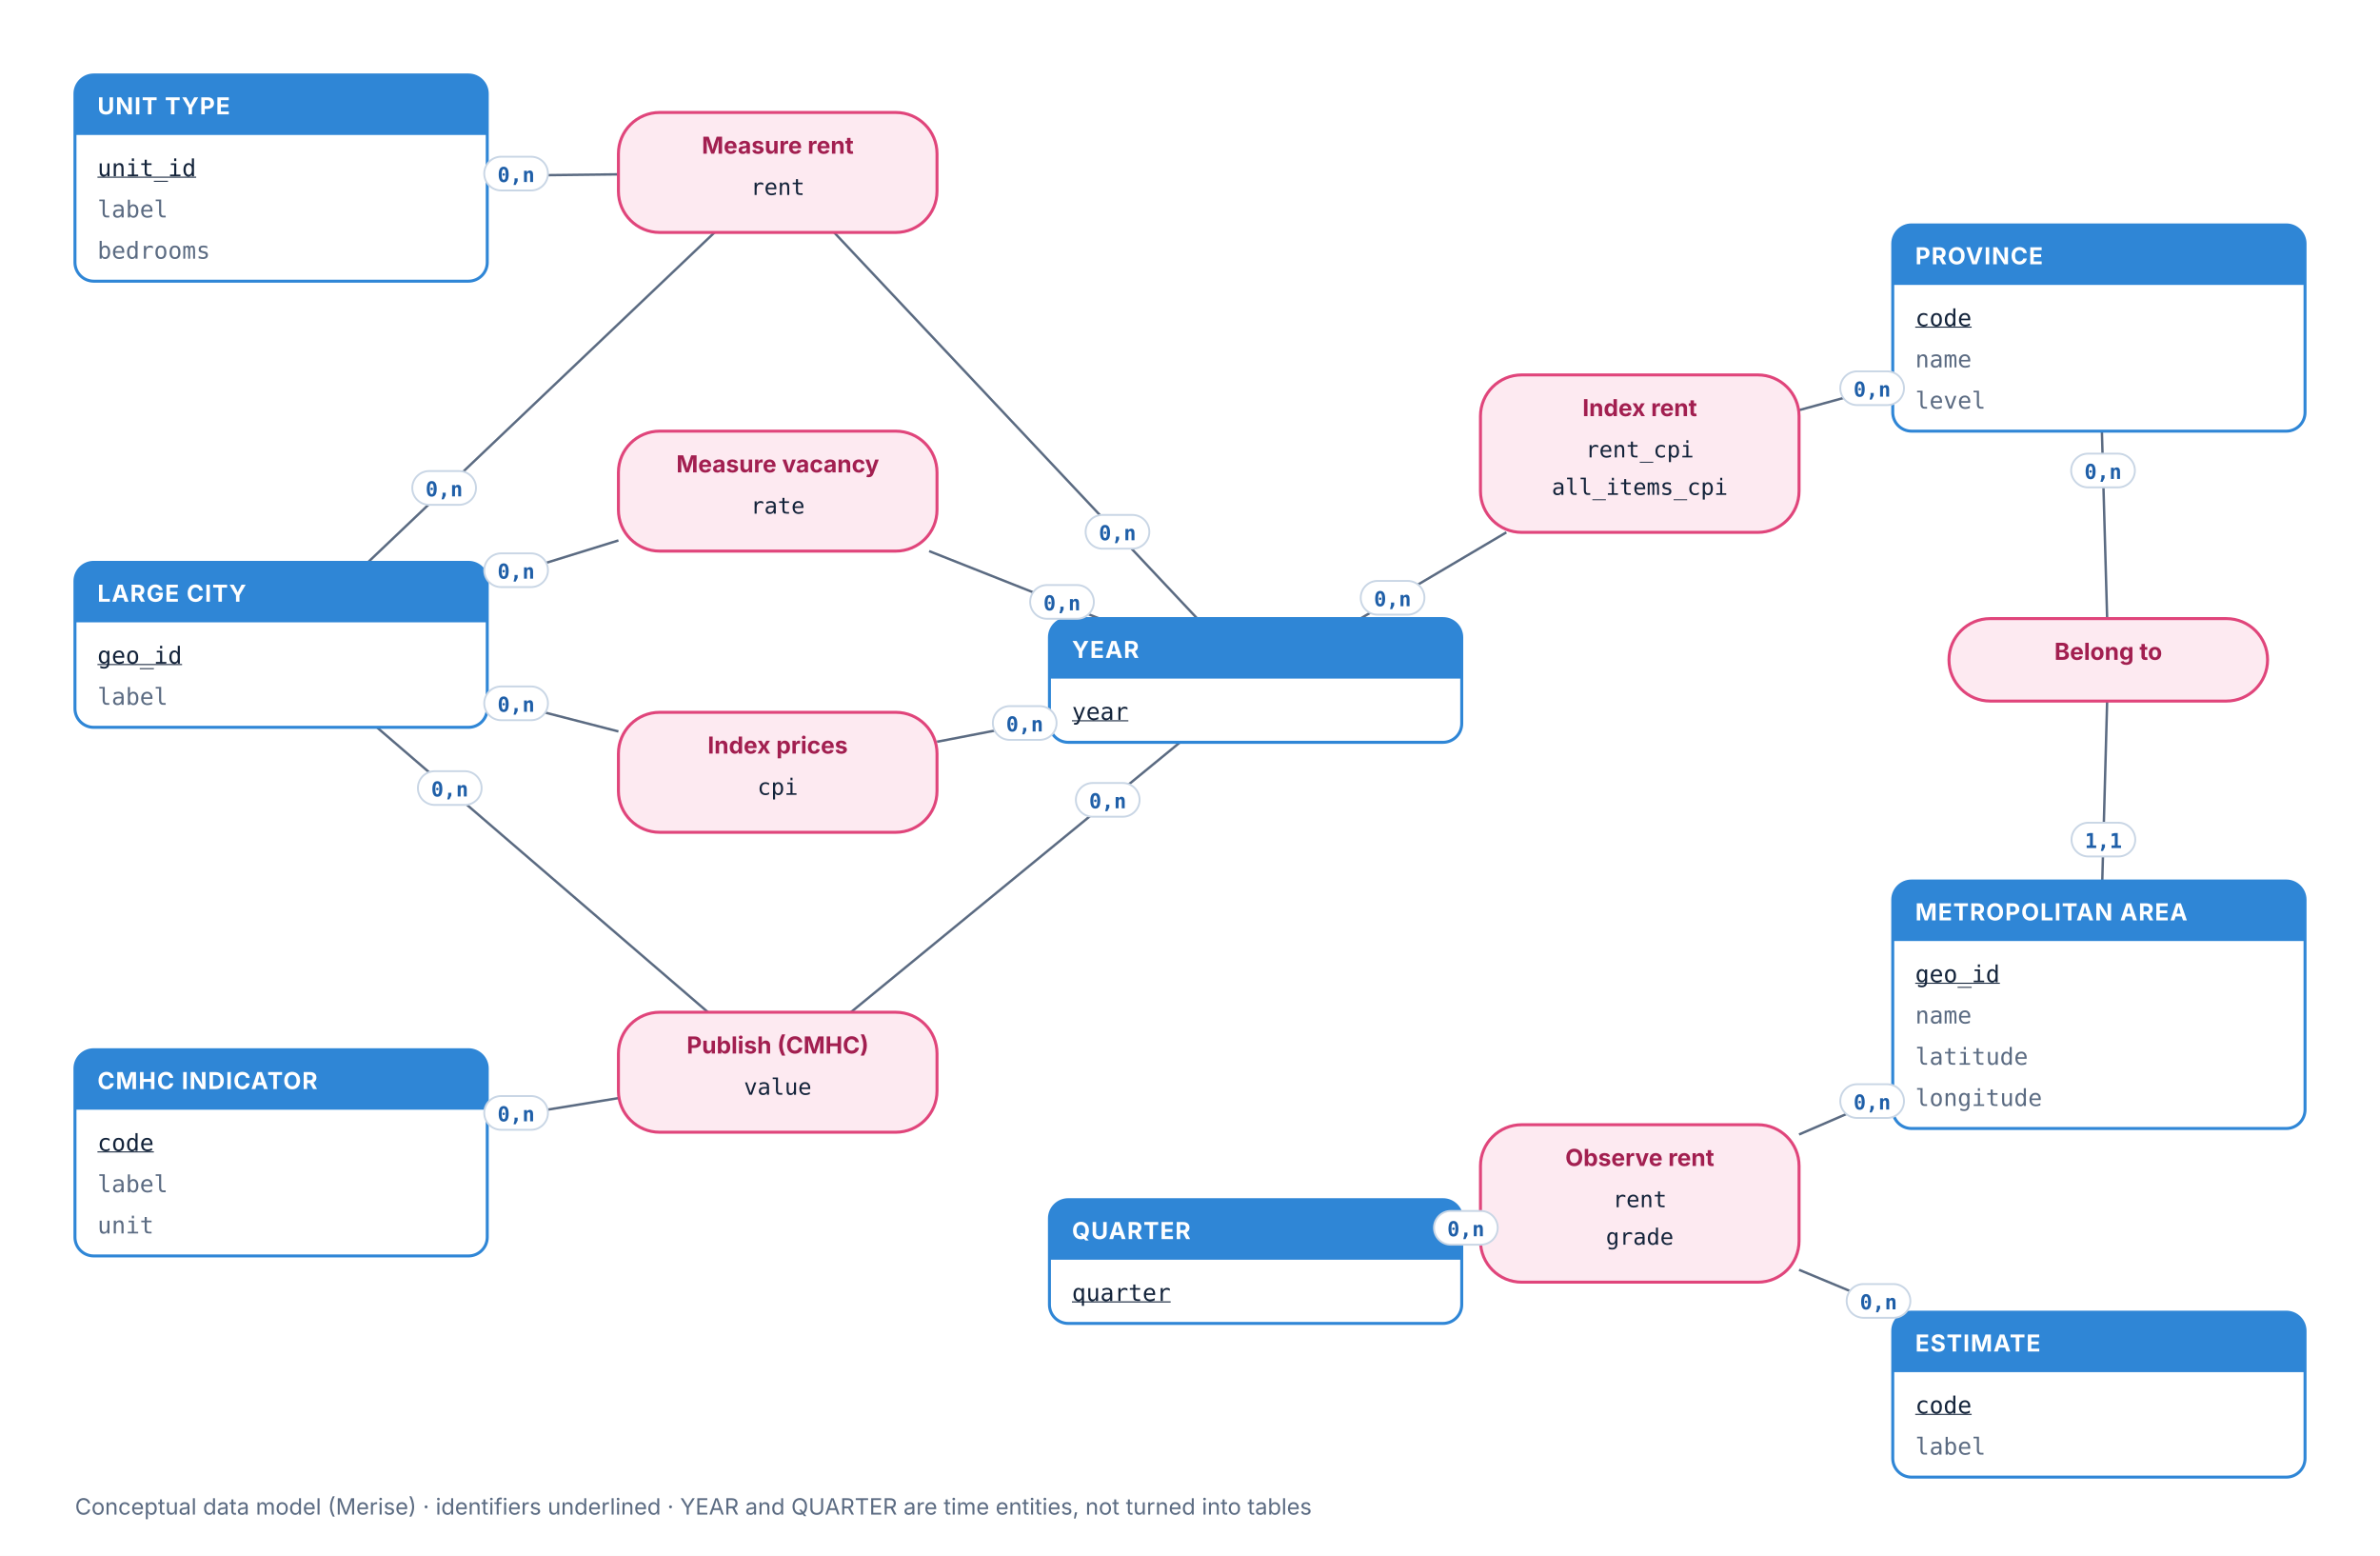
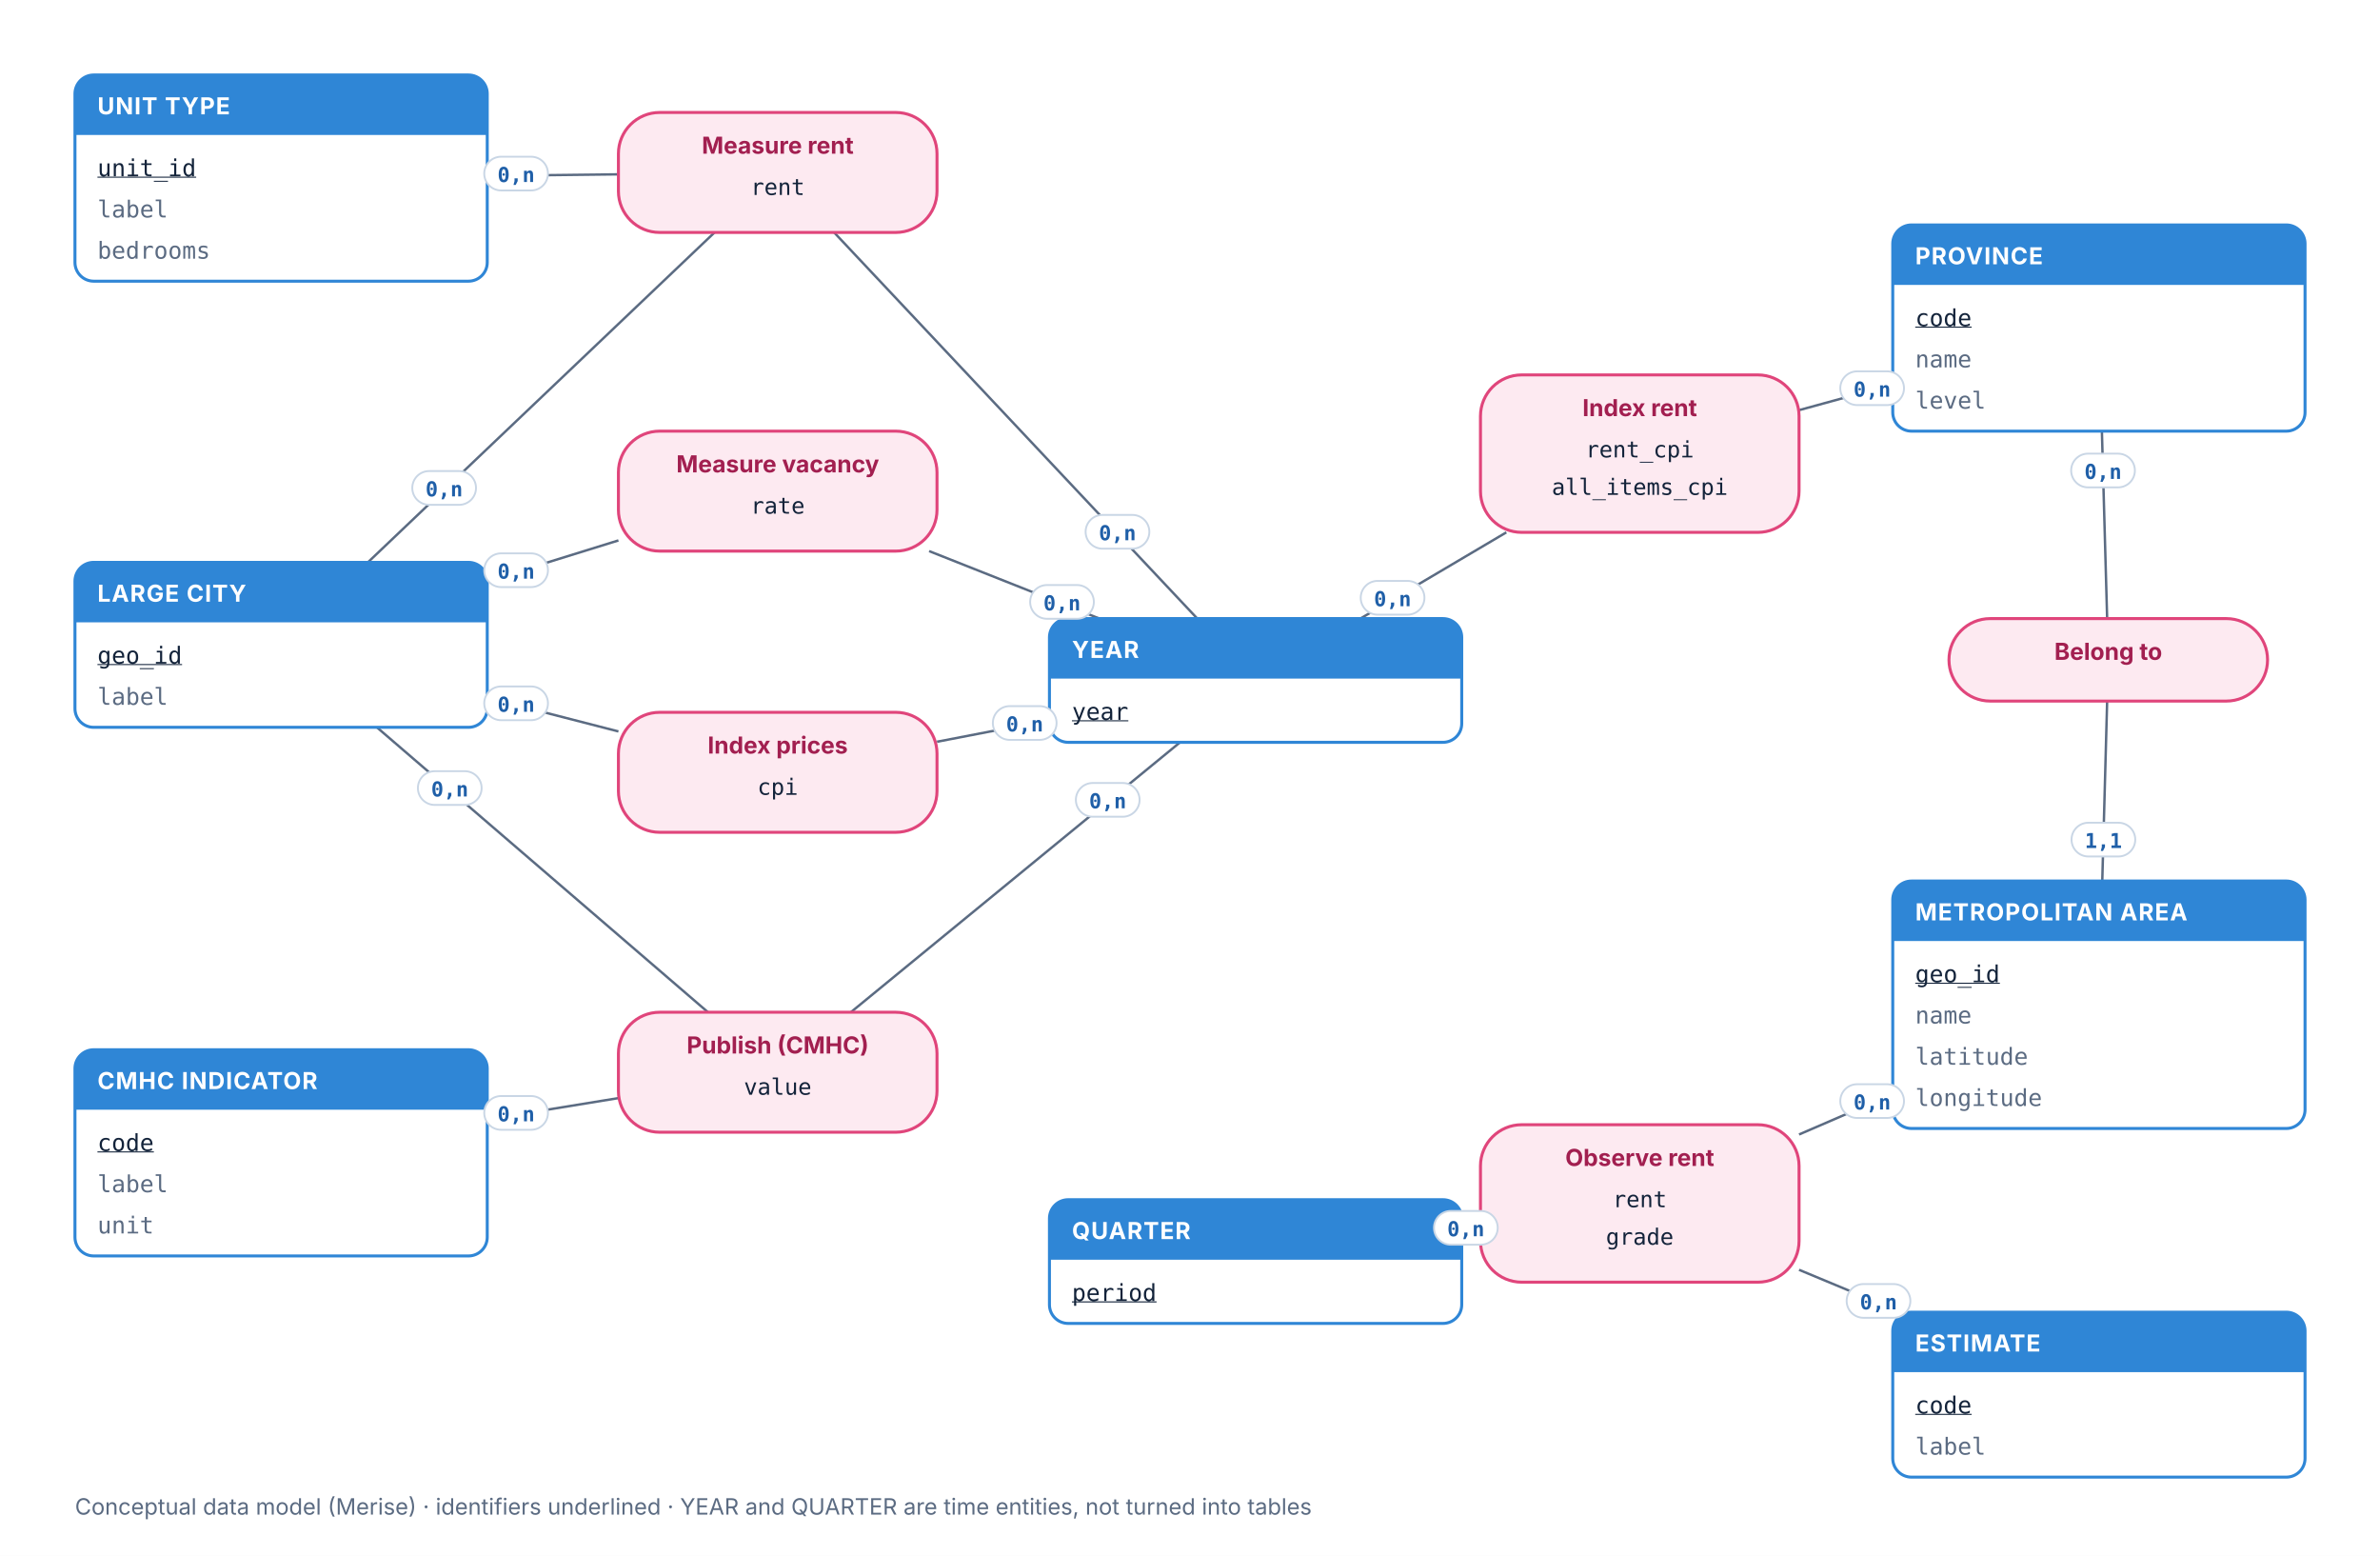
<svg xmlns="http://www.w3.org/2000/svg" viewBox="0 0 1270 830" width="1270" height="830" font-family="Inter, 'Helvetica Neue', Arial, sans-serif">
  <rect width="1270" height="830" fill="#ffffff" />
  <text x="40" y="808" font-size="12" fill="#5b6b82">Conceptual data model (Merise) · identifiers underlined · YEAR and QUARTER are time entities, not turned into tables</text>
  <line x1="330.0" y1="93.0" x2="260.0" y2="93.8" stroke="#5b6b82" stroke-width="1.3" />
  <line x1="381.3" y1="124.0" x2="196.3" y2="300.0" stroke="#5b6b82" stroke-width="1.3" />
  <line x1="445.1" y1="124.0" x2="638.9" y2="330.0" stroke="#5b6b82" stroke-width="1.3" />
  <line x1="330.0" y1="288.3" x2="260.0" y2="310.0" stroke="#5b6b82" stroke-width="1.3" />
  <line x1="495.8" y1="294.0" x2="586.7" y2="330.0" stroke="#5b6b82" stroke-width="1.3" />
  <line x1="330.0" y1="390.2" x2="260.0" y2="372.2" stroke="#5b6b82" stroke-width="1.3" />
  <line x1="500.0" y1="395.7" x2="560.0" y2="384.1" stroke="#5b6b82" stroke-width="1.3" />
  <line x1="377.8" y1="540.0" x2="201.1" y2="388.0" stroke="#5b6b82" stroke-width="1.3" />
  <line x1="330.0" y1="585.8" x2="260.0" y2="597.2" stroke="#5b6b82" stroke-width="1.3" />
  <line x1="454.0" y1="540.0" x2="629.7" y2="396.0" stroke="#5b6b82" stroke-width="1.3" />
  <line x1="960.0" y1="218.8" x2="1010.0" y2="205.1" stroke="#5b6b82" stroke-width="1.3" />
  <line x1="803.8" y1="284.0" x2="725.9" y2="330.0" stroke="#5b6b82" stroke-width="1.3" />
  <line x1="1124.4" y1="374.0" x2="1121.8" y2="470.0" stroke="#5b6b82" stroke-width="1.3" />
  <line x1="1124.4" y1="330.0" x2="1121.6" y2="230.0" stroke="#5b6b82" stroke-width="1.3" />
  <line x1="960.0" y1="605.2" x2="1010.0" y2="583.6" stroke="#5b6b82" stroke-width="1.3" />
  <line x1="790.0" y1="654.9" x2="780.0" y2="656.4" stroke="#5b6b82" stroke-width="1.3" />
  <line x1="960.0" y1="677.4" x2="1014.3" y2="700.0" stroke="#5b6b82" stroke-width="1.3" />
  <g>
    <rect x="40" y="40" width="220" height="110" rx="10" fill="#ffffff" stroke="#2f86d6" stroke-width="1.6" />
    <path d="M40 50 a10 10 0 0 1 10 -10 h200 a10 10 0 0 1 10 10 v22 h-220 z" fill="#2f86d6" />
    <text x="52" y="61" font-size="12.5" font-weight="700" fill="#ffffff" letter-spacing=".04em">UNIT TYPE</text>
    <text x="52" y="94" font-size="12.5" fill="#13233a" text-decoration="underline" font-family="'IBM Plex Mono', Menlo, Consolas, monospace">unit_id</text>
    <text x="52" y="116" font-size="12.5" fill="#5b6b82" font-family="'IBM Plex Mono', Menlo, Consolas, monospace">label</text>
    <text x="52" y="138" font-size="12.5" fill="#5b6b82" font-family="'IBM Plex Mono', Menlo, Consolas, monospace">bedrooms</text>
  </g>
  <g>
    <rect x="40" y="300" width="220" height="88" rx="10" fill="#ffffff" stroke="#2f86d6" stroke-width="1.6" />
    <path d="M40 310 a10 10 0 0 1 10 -10 h200 a10 10 0 0 1 10 10 v22 h-220 z" fill="#2f86d6" />
    <text x="52" y="321" font-size="12.5" font-weight="700" fill="#ffffff" letter-spacing=".04em">LARGE CITY</text>
    <text x="52" y="354" font-size="12.5" fill="#13233a" text-decoration="underline" font-family="'IBM Plex Mono', Menlo, Consolas, monospace">geo_id</text>
    <text x="52" y="376" font-size="12.5" fill="#5b6b82" font-family="'IBM Plex Mono', Menlo, Consolas, monospace">label</text>
  </g>
  <g>
    <rect x="40" y="560" width="220" height="110" rx="10" fill="#ffffff" stroke="#2f86d6" stroke-width="1.6" />
    <path d="M40 570 a10 10 0 0 1 10 -10 h200 a10 10 0 0 1 10 10 v22 h-220 z" fill="#2f86d6" />
    <text x="52" y="581" font-size="12.5" font-weight="700" fill="#ffffff" letter-spacing=".04em">CMHC INDICATOR</text>
    <text x="52" y="614" font-size="12.5" fill="#13233a" text-decoration="underline" font-family="'IBM Plex Mono', Menlo, Consolas, monospace">code</text>
    <text x="52" y="636" font-size="12.5" fill="#5b6b82" font-family="'IBM Plex Mono', Menlo, Consolas, monospace">label</text>
    <text x="52" y="658" font-size="12.5" fill="#5b6b82" font-family="'IBM Plex Mono', Menlo, Consolas, monospace">unit</text>
  </g>
  <g>
    <rect x="560" y="330" width="220" height="66" rx="10" fill="#ffffff" stroke="#2f86d6" stroke-width="1.6" />
    <path d="M560 340 a10 10 0 0 1 10 -10 h200 a10 10 0 0 1 10 10 v22 h-220 z" fill="#2f86d6" />
    <text x="572" y="351" font-size="12.5" font-weight="700" fill="#ffffff" letter-spacing=".04em">YEAR</text>
    <text x="572" y="384" font-size="12.5" fill="#13233a" text-decoration="underline" font-family="'IBM Plex Mono', Menlo, Consolas, monospace">year</text>
  </g>
  <g>
    <rect x="1010" y="120" width="220" height="110" rx="10" fill="#ffffff" stroke="#2f86d6" stroke-width="1.6" />
    <path d="M1010 130 a10 10 0 0 1 10 -10 h200 a10 10 0 0 1 10 10 v22 h-220 z" fill="#2f86d6" />
    <text x="1022" y="141" font-size="12.5" font-weight="700" fill="#ffffff" letter-spacing=".04em">PROVINCE</text>
    <text x="1022" y="174" font-size="12.5" fill="#13233a" text-decoration="underline" font-family="'IBM Plex Mono', Menlo, Consolas, monospace">code</text>
    <text x="1022" y="196" font-size="12.5" fill="#5b6b82" font-family="'IBM Plex Mono', Menlo, Consolas, monospace">name</text>
    <text x="1022" y="218" font-size="12.5" fill="#5b6b82" font-family="'IBM Plex Mono', Menlo, Consolas, monospace">level</text>
  </g>
  <g>
    <rect x="1010" y="470" width="220" height="132" rx="10" fill="#ffffff" stroke="#2f86d6" stroke-width="1.6" />
    <path d="M1010 480 a10 10 0 0 1 10 -10 h200 a10 10 0 0 1 10 10 v22 h-220 z" fill="#2f86d6" />
    <text x="1022" y="491" font-size="12.5" font-weight="700" fill="#ffffff" letter-spacing=".04em">METROPOLITAN AREA</text>
    <text x="1022" y="524" font-size="12.5" fill="#13233a" text-decoration="underline" font-family="'IBM Plex Mono', Menlo, Consolas, monospace">geo_id</text>
    <text x="1022" y="546" font-size="12.5" fill="#5b6b82" font-family="'IBM Plex Mono', Menlo, Consolas, monospace">name</text>
    <text x="1022" y="568" font-size="12.5" fill="#5b6b82" font-family="'IBM Plex Mono', Menlo, Consolas, monospace">latitude</text>
    <text x="1022" y="590" font-size="12.5" fill="#5b6b82" font-family="'IBM Plex Mono', Menlo, Consolas, monospace">longitude</text>
  </g>
  <g>
    <rect x="560" y="640" width="220" height="66" rx="10" fill="#ffffff" stroke="#2f86d6" stroke-width="1.6" />
    <path d="M560 650 a10 10 0 0 1 10 -10 h200 a10 10 0 0 1 10 10 v22 h-220 z" fill="#2f86d6" />
    <text x="572" y="661" font-size="12.5" font-weight="700" fill="#ffffff" letter-spacing=".04em">QUARTER</text>
-     <text x="572" y="694" font-size="12.5" fill="#13233a" text-decoration="underline" font-family="'IBM Plex Mono', Menlo, Consolas, monospace">quarter</text>
+     <text x="572" y="694" font-size="12.5" fill="#13233a" text-decoration="underline" font-family="'IBM Plex Mono', Menlo, Consolas, monospace">period</text>
  </g>
  <g>
    <rect x="1010" y="700" width="220" height="88" rx="10" fill="#ffffff" stroke="#2f86d6" stroke-width="1.6" />
    <path d="M1010 710 a10 10 0 0 1 10 -10 h200 a10 10 0 0 1 10 10 v22 h-220 z" fill="#2f86d6" />
    <text x="1022" y="721" font-size="12.5" font-weight="700" fill="#ffffff" letter-spacing=".04em">ESTIMATE</text>
    <text x="1022" y="754" font-size="12.5" fill="#13233a" text-decoration="underline" font-family="'IBM Plex Mono', Menlo, Consolas, monospace">code</text>
    <text x="1022" y="776" font-size="12.5" fill="#5b6b82" font-family="'IBM Plex Mono', Menlo, Consolas, monospace">label</text>
  </g>
  <g>
    <rect x="330" y="60" width="170" height="64" rx="22" fill="#fdeaf1" stroke="#e0457b" stroke-width="1.6" />
    <text x="415.0" y="82" font-size="12.5" font-weight="700" text-anchor="middle" fill="#a21f50">Measure rent</text>
    <text x="415.0" y="104" font-size="12" text-anchor="middle" fill="#13233a" font-family="'IBM Plex Mono', Menlo, Consolas, monospace">rent</text>
  </g>
  <g>
    <rect x="330" y="230" width="170" height="64" rx="22" fill="#fdeaf1" stroke="#e0457b" stroke-width="1.6" />
    <text x="415.0" y="252" font-size="12.5" font-weight="700" text-anchor="middle" fill="#a21f50">Measure vacancy</text>
    <text x="415.0" y="274" font-size="12" text-anchor="middle" fill="#13233a" font-family="'IBM Plex Mono', Menlo, Consolas, monospace">rate</text>
  </g>
  <g>
    <rect x="330" y="380" width="170" height="64" rx="22" fill="#fdeaf1" stroke="#e0457b" stroke-width="1.6" />
    <text x="415.0" y="402" font-size="12.5" font-weight="700" text-anchor="middle" fill="#a21f50">Index prices</text>
    <text x="415.0" y="424" font-size="12" text-anchor="middle" fill="#13233a" font-family="'IBM Plex Mono', Menlo, Consolas, monospace">cpi</text>
  </g>
  <g>
    <rect x="330" y="540" width="170" height="64" rx="22" fill="#fdeaf1" stroke="#e0457b" stroke-width="1.6" />
    <text x="415.0" y="562" font-size="12.5" font-weight="700" text-anchor="middle" fill="#a21f50">Publish (CMHC)</text>
    <text x="415.0" y="584" font-size="12" text-anchor="middle" fill="#13233a" font-family="'IBM Plex Mono', Menlo, Consolas, monospace">value</text>
  </g>
  <g>
    <rect x="790" y="200" width="170" height="84" rx="22" fill="#fdeaf1" stroke="#e0457b" stroke-width="1.6" />
    <text x="875.0" y="222" font-size="12.5" font-weight="700" text-anchor="middle" fill="#a21f50">Index rent</text>
    <text x="875.0" y="244" font-size="12" text-anchor="middle" fill="#13233a" font-family="'IBM Plex Mono', Menlo, Consolas, monospace">rent_cpi</text>
    <text x="875.0" y="264" font-size="12" text-anchor="middle" fill="#13233a" font-family="'IBM Plex Mono', Menlo, Consolas, monospace">all_items_cpi</text>
  </g>
  <g>
    <rect x="1040" y="330" width="170" height="44" rx="22.0" fill="#fdeaf1" stroke="#e0457b" stroke-width="1.6" />
    <text x="1125.0" y="352" font-size="12.5" font-weight="700" text-anchor="middle" fill="#a21f50">Belong to</text>
  </g>
  <g>
    <rect x="790" y="600" width="170" height="84" rx="22" fill="#fdeaf1" stroke="#e0457b" stroke-width="1.6" />
    <text x="875.0" y="622" font-size="12.5" font-weight="700" text-anchor="middle" fill="#a21f50">Observe rent</text>
    <text x="875.0" y="644" font-size="12" text-anchor="middle" fill="#13233a" font-family="'IBM Plex Mono', Menlo, Consolas, monospace">rent</text>
    <text x="875.0" y="664" font-size="12" text-anchor="middle" fill="#13233a" font-family="'IBM Plex Mono', Menlo, Consolas, monospace">grade</text>
  </g>
  <g>
    <rect x="258.4" y="83.6" width="34" height="18" rx="9" fill="#ffffff" stroke="#c9d6e5" />
    <text x="275.4" y="97.1" font-size="11" font-weight="600" text-anchor="middle" fill="#1f5fa8" font-family="'IBM Plex Mono', Menlo, Consolas, monospace">0,n</text>
  </g>
  <g>
    <rect x="220.0" y="251.3" width="34" height="18" rx="9" fill="#ffffff" stroke="#c9d6e5" />
    <text x="237.0" y="264.8" font-size="11" font-weight="600" text-anchor="middle" fill="#1f5fa8" font-family="'IBM Plex Mono', Menlo, Consolas, monospace">0,n</text>
  </g>
  <g>
    <rect x="579.3" y="274.7" width="34" height="18" rx="9" fill="#ffffff" stroke="#c9d6e5" />
    <text x="596.3" y="288.2" font-size="11" font-weight="600" text-anchor="middle" fill="#1f5fa8" font-family="'IBM Plex Mono', Menlo, Consolas, monospace">0,n</text>
  </g>
  <g>
    <rect x="258.4" y="295.2" width="34" height="18" rx="9" fill="#ffffff" stroke="#c9d6e5" />
    <text x="275.4" y="308.7" font-size="11" font-weight="600" text-anchor="middle" fill="#1f5fa8" font-family="'IBM Plex Mono', Menlo, Consolas, monospace">0,n</text>
  </g>
  <g>
    <rect x="549.7" y="312.1" width="34" height="18" rx="9" fill="#ffffff" stroke="#c9d6e5" />
    <text x="566.7" y="325.6" font-size="11" font-weight="600" text-anchor="middle" fill="#1f5fa8" font-family="'IBM Plex Mono', Menlo, Consolas, monospace">0,n</text>
  </g>
  <g>
    <rect x="258.4" y="366.2" width="34" height="18" rx="9" fill="#ffffff" stroke="#c9d6e5" />
    <text x="275.4" y="379.7" font-size="11" font-weight="600" text-anchor="middle" fill="#1f5fa8" font-family="'IBM Plex Mono', Menlo, Consolas, monospace">0,n</text>
  </g>
  <g>
    <rect x="529.8" y="376.7" width="34" height="18" rx="9" fill="#ffffff" stroke="#c9d6e5" />
    <text x="546.8" y="390.2" font-size="11" font-weight="600" text-anchor="middle" fill="#1f5fa8" font-family="'IBM Plex Mono', Menlo, Consolas, monospace">0,n</text>
  </g>
  <g>
    <rect x="223.0" y="411.4" width="34" height="18" rx="9" fill="#ffffff" stroke="#c9d6e5" />
    <text x="240.0" y="424.9" font-size="11" font-weight="600" text-anchor="middle" fill="#1f5fa8" font-family="'IBM Plex Mono', Menlo, Consolas, monospace">0,n</text>
  </g>
  <g>
    <rect x="258.4" y="584.7" width="34" height="18" rx="9" fill="#ffffff" stroke="#c9d6e5" />
    <text x="275.4" y="598.2" font-size="11" font-weight="600" text-anchor="middle" fill="#1f5fa8" font-family="'IBM Plex Mono', Menlo, Consolas, monospace">0,n</text>
  </g>
  <g>
    <rect x="574.1" y="417.7" width="34" height="18" rx="9" fill="#ffffff" stroke="#c9d6e5" />
    <text x="591.1" y="431.2" font-size="11" font-weight="600" text-anchor="middle" fill="#1f5fa8" font-family="'IBM Plex Mono', Menlo, Consolas, monospace">0,n</text>
  </g>
  <g>
    <rect x="982.0" y="198.1" width="34" height="18" rx="9" fill="#ffffff" stroke="#c9d6e5" />
    <text x="999.0" y="211.6" font-size="11" font-weight="600" text-anchor="middle" fill="#1f5fa8" font-family="'IBM Plex Mono', Menlo, Consolas, monospace">0,n</text>
  </g>
  <g>
    <rect x="726.1" y="309.9" width="34" height="18" rx="9" fill="#ffffff" stroke="#c9d6e5" />
    <text x="743.1" y="323.4" font-size="11" font-weight="600" text-anchor="middle" fill="#1f5fa8" font-family="'IBM Plex Mono', Menlo, Consolas, monospace">0,n</text>
  </g>
  <g>
    <rect x="1105.4" y="438.9" width="34" height="18" rx="9" fill="#ffffff" stroke="#c9d6e5" />
    <text x="1122.4" y="452.4" font-size="11" font-weight="600" text-anchor="middle" fill="#1f5fa8" font-family="'IBM Plex Mono', Menlo, Consolas, monospace">1,1</text>
  </g>
  <g>
    <rect x="1105.2" y="242.0" width="34" height="18" rx="9" fill="#ffffff" stroke="#c9d6e5" />
    <text x="1122.2" y="255.5" font-size="11" font-weight="600" text-anchor="middle" fill="#1f5fa8" font-family="'IBM Plex Mono', Menlo, Consolas, monospace">0,n</text>
  </g>
  <g>
    <rect x="982.0" y="578.4" width="34" height="18" rx="9" fill="#ffffff" stroke="#c9d6e5" />
    <text x="999.0" y="591.9" font-size="11" font-weight="600" text-anchor="middle" fill="#1f5fa8" font-family="'IBM Plex Mono', Menlo, Consolas, monospace">0,n</text>
  </g>
  <g>
    <rect x="765.2" y="646.0" width="34" height="18" rx="9" fill="#ffffff" stroke="#c9d6e5" />
    <text x="782.2" y="659.5" font-size="11" font-weight="600" text-anchor="middle" fill="#1f5fa8" font-family="'IBM Plex Mono', Menlo, Consolas, monospace">0,n</text>
  </g>
  <g>
    <rect x="985.4" y="685.0" width="34" height="18" rx="9" fill="#ffffff" stroke="#c9d6e5" />
    <text x="1002.4" y="698.5" font-size="11" font-weight="600" text-anchor="middle" fill="#1f5fa8" font-family="'IBM Plex Mono', Menlo, Consolas, monospace">0,n</text>
  </g>
</svg>
